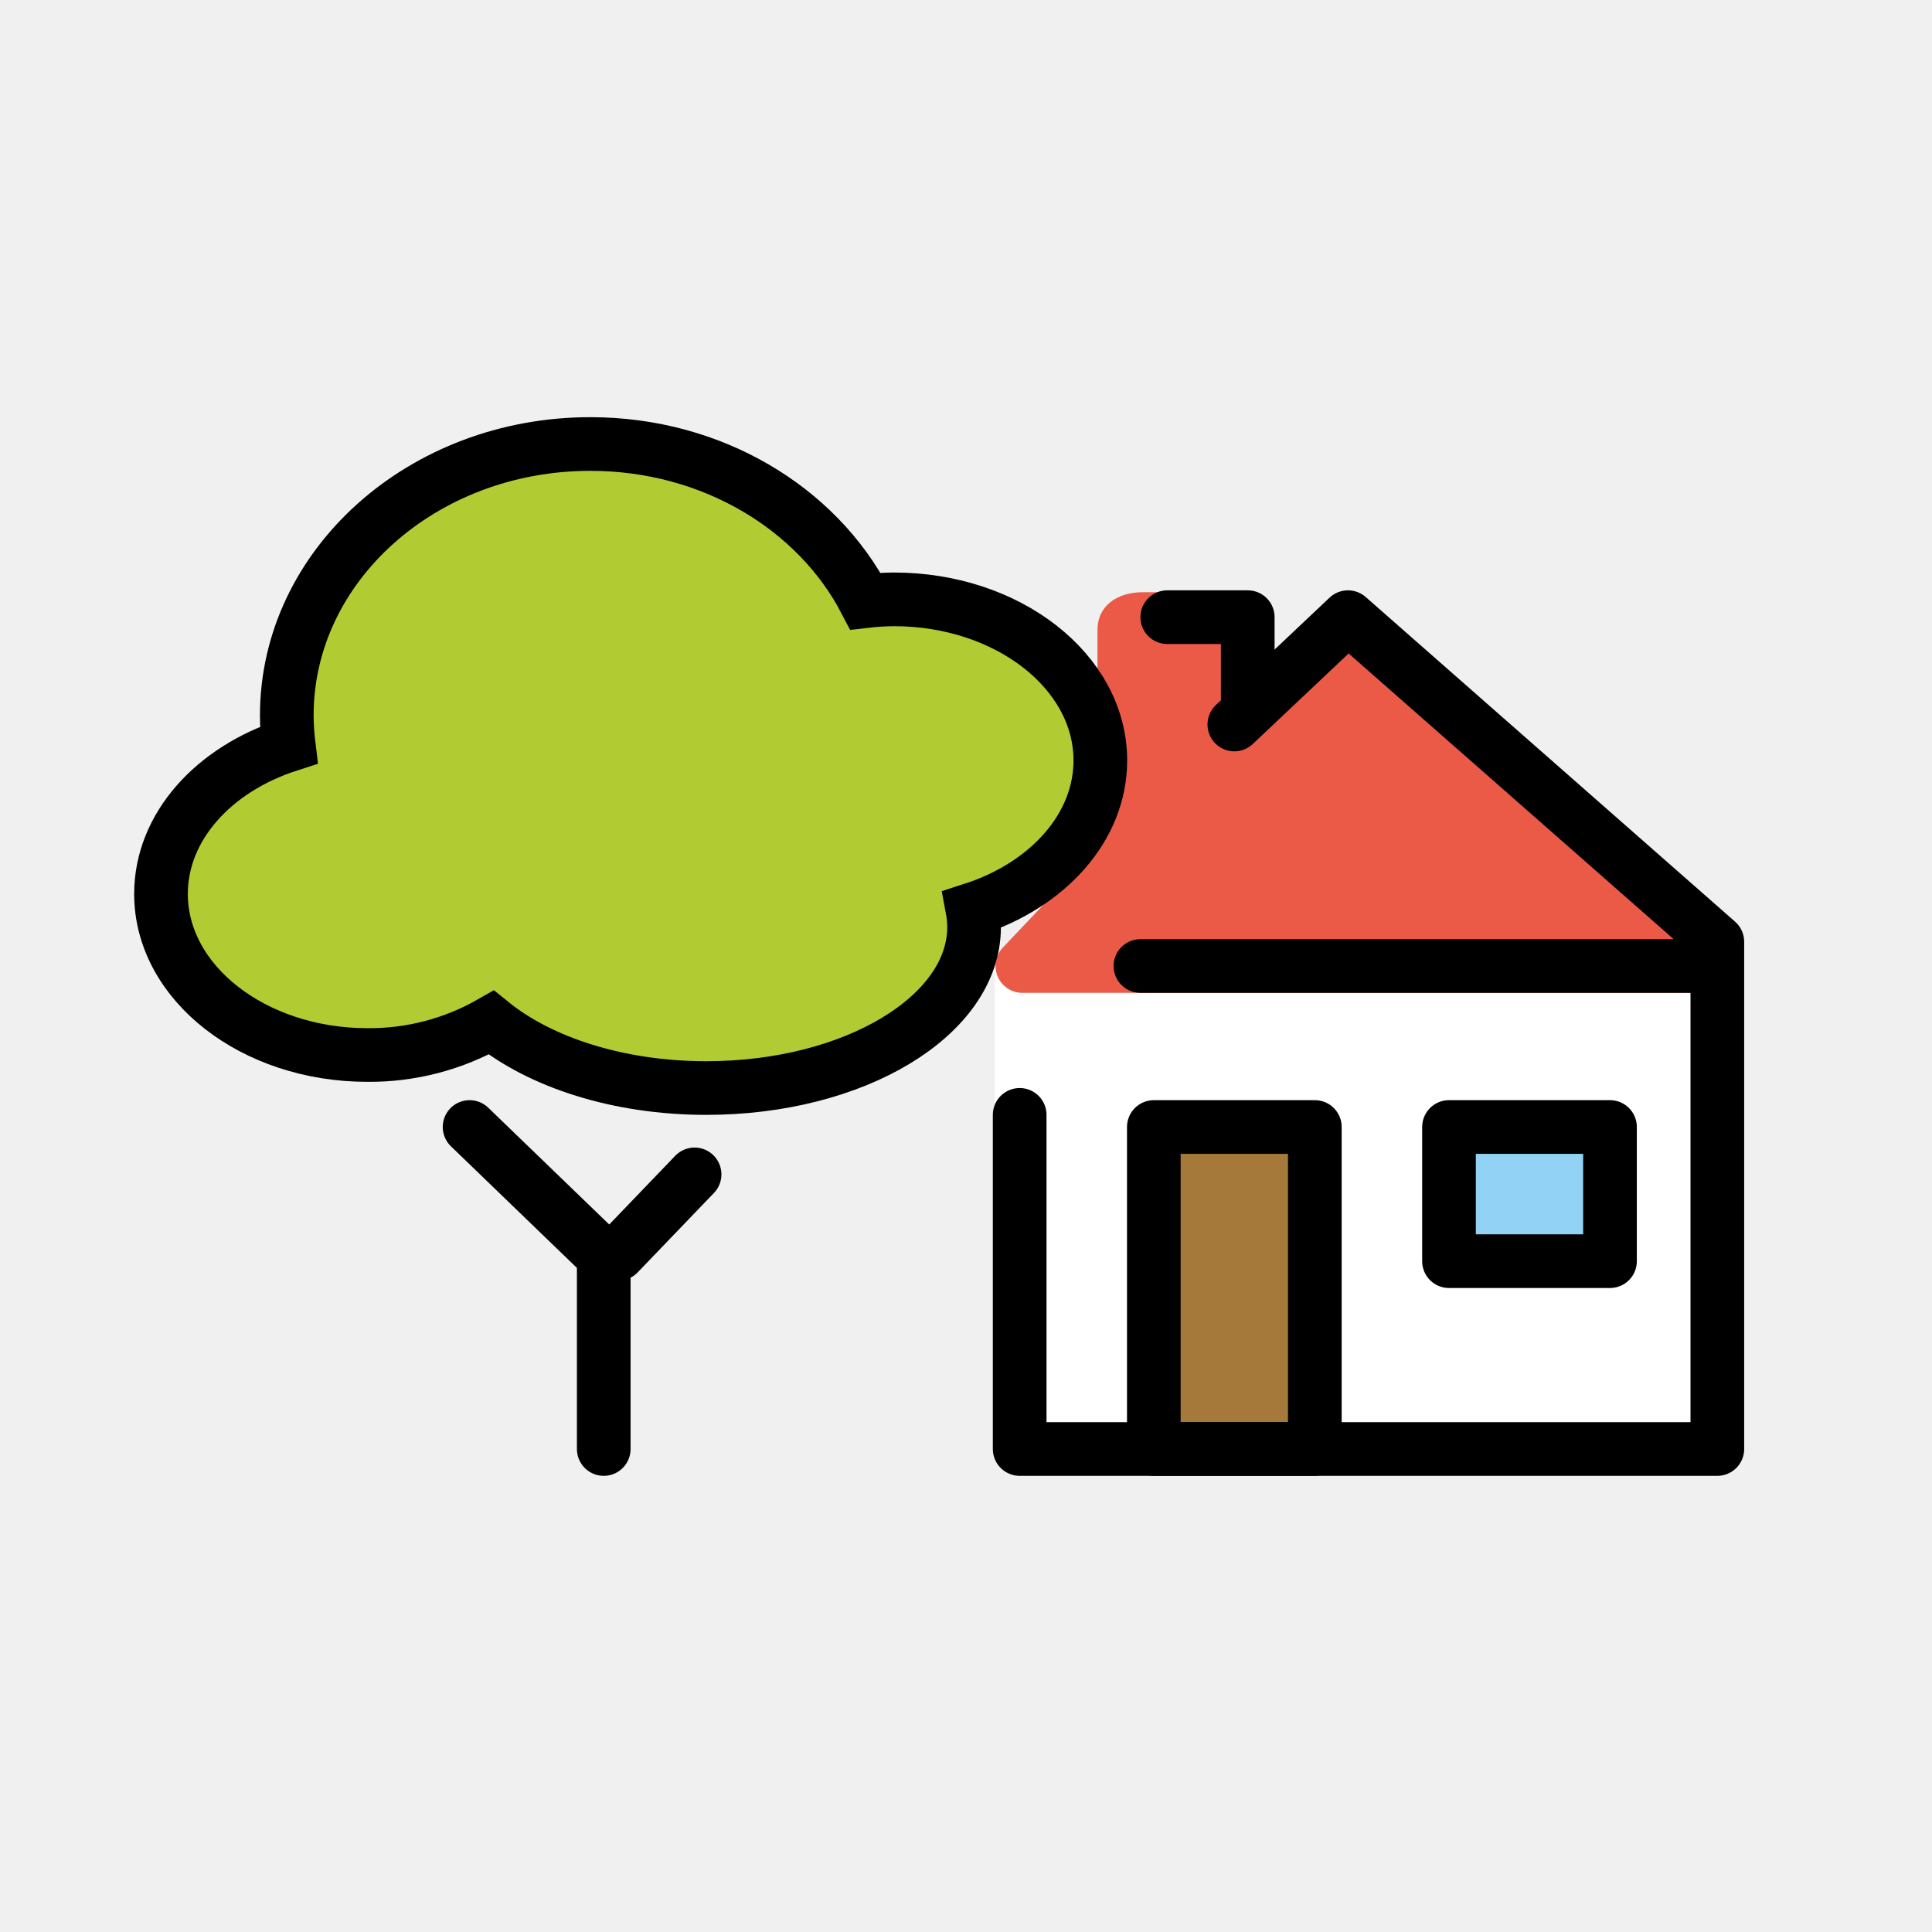
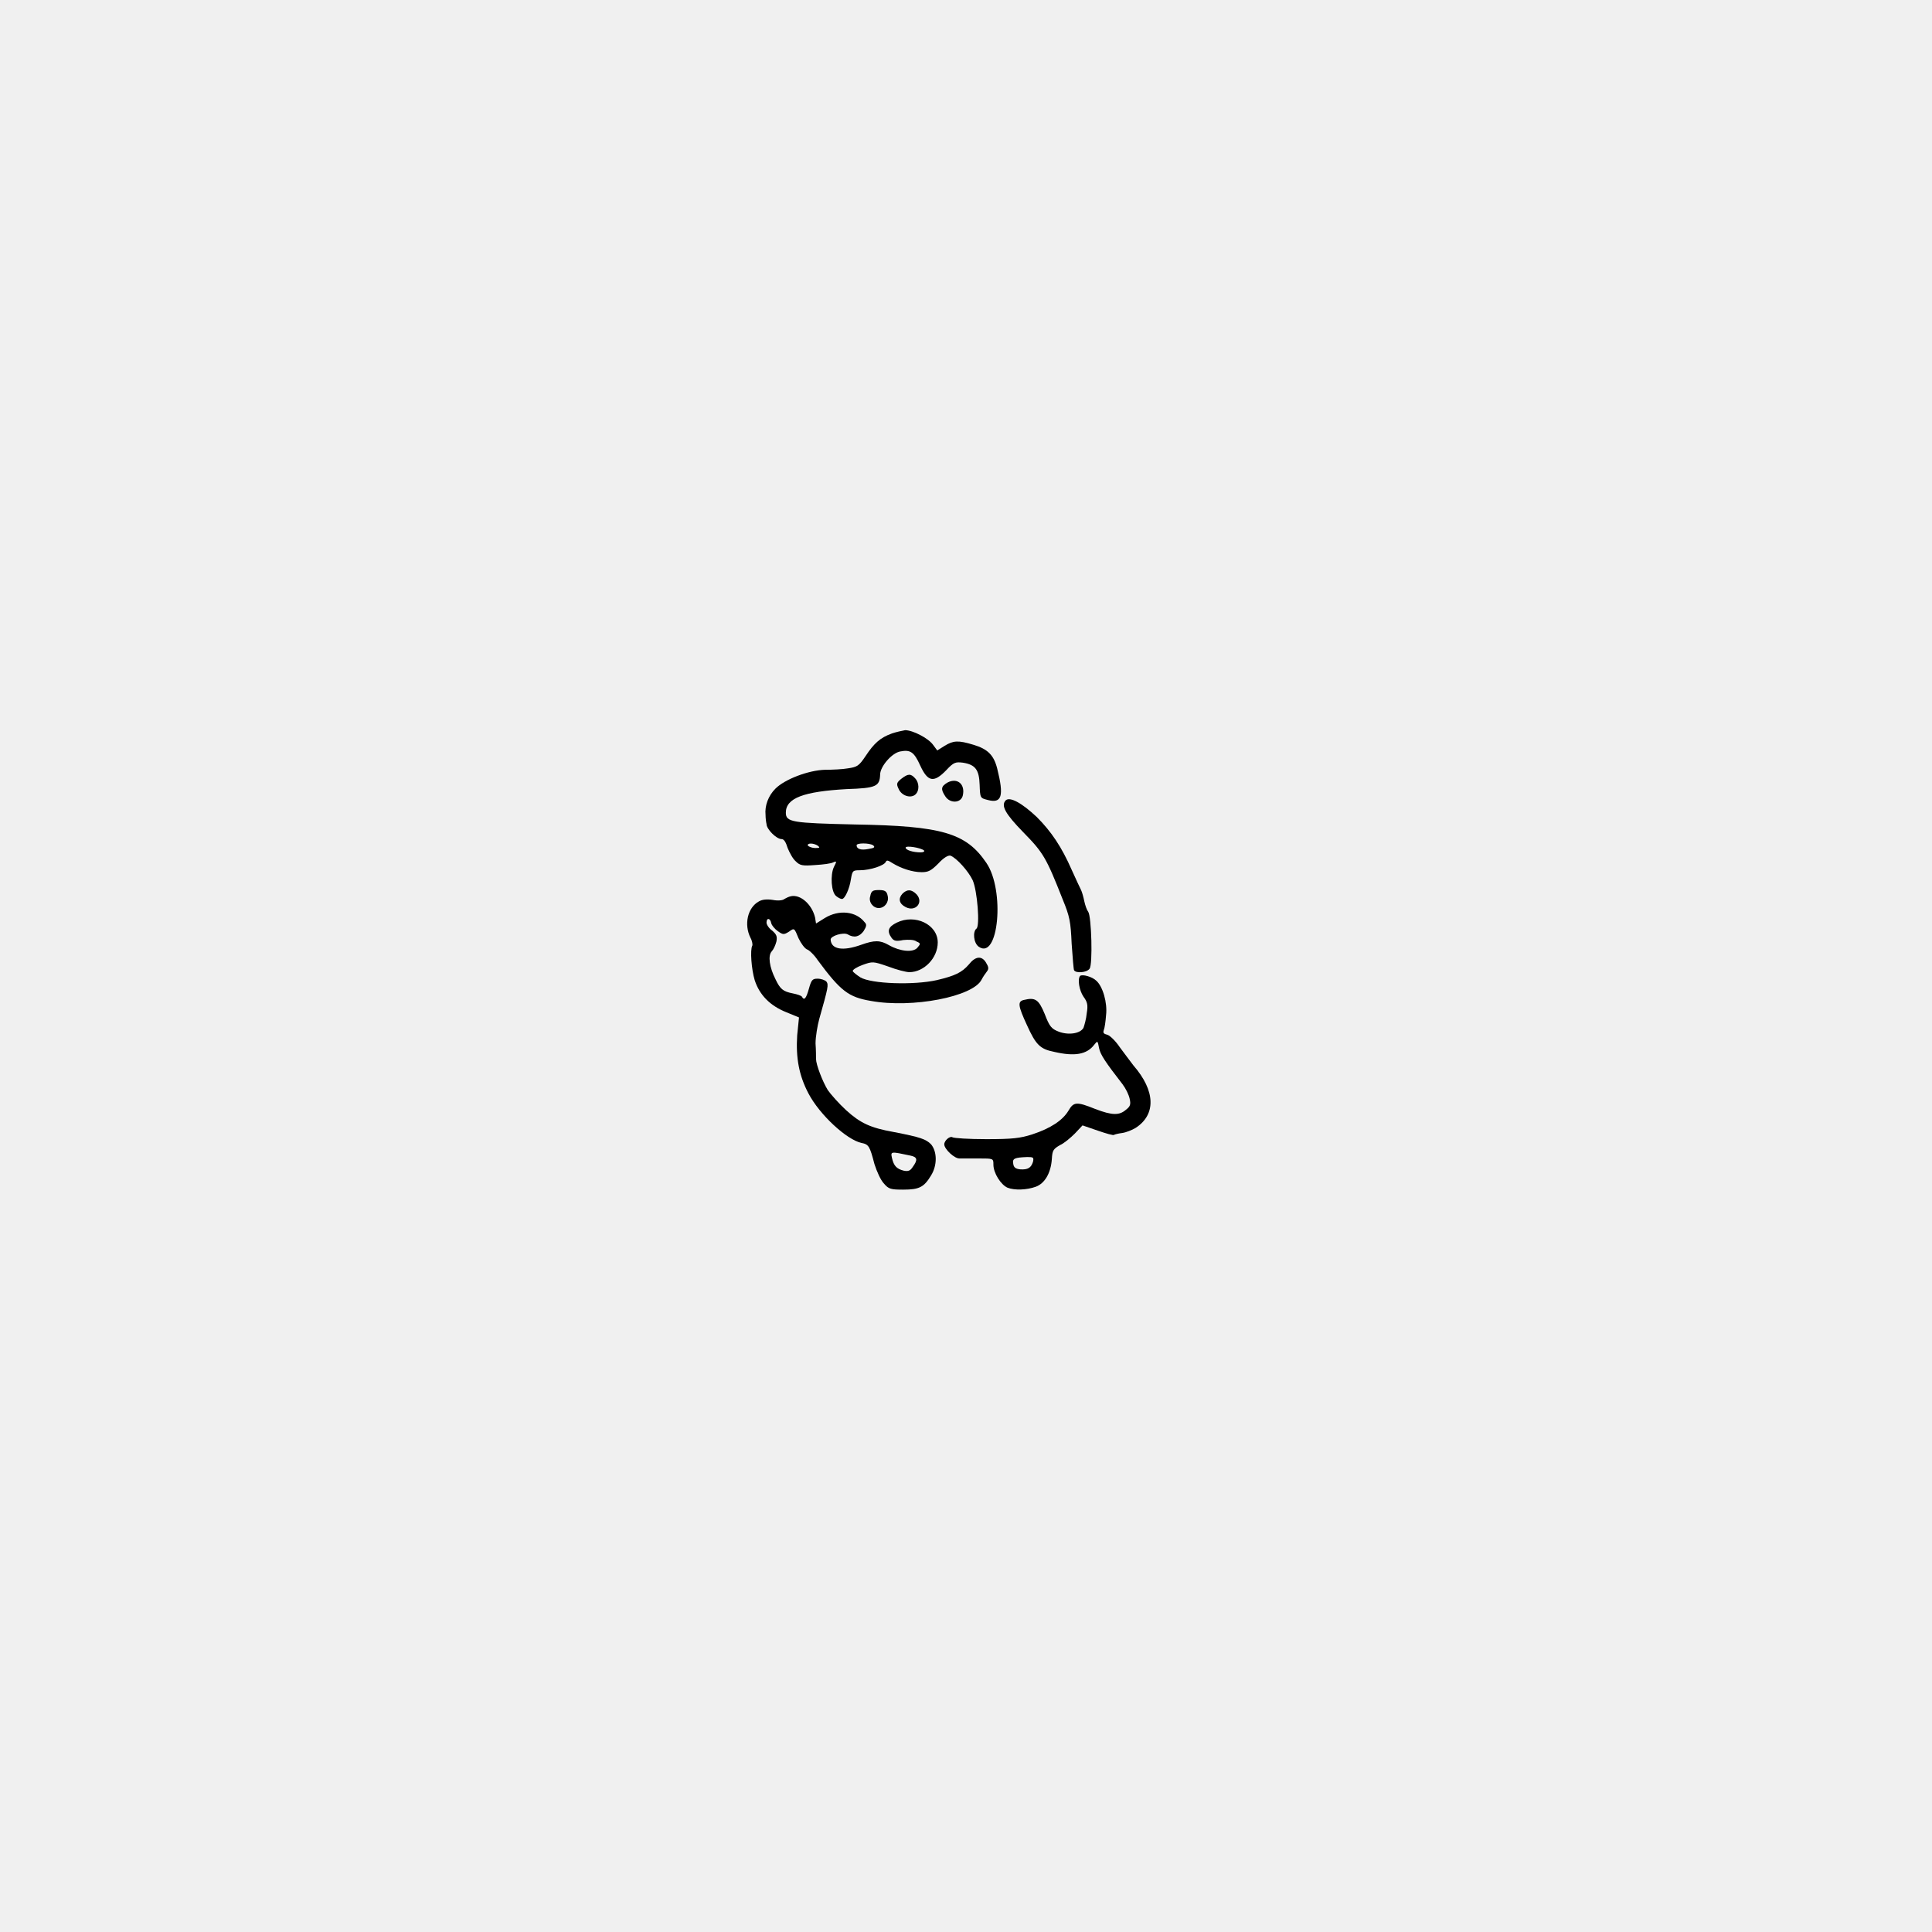
- <svg xmlns="http://www.w3.org/2000/svg" id="emoji" viewBox="0 0 72 72" version="1.1">
-   <g id="color">
-     <rect x="37.075" y="36.053" width="26.884" height="18.114" fill="#FFFFFF" />
-     <polygon fill="#EA5A47" stroke="#EA5A47" stroke-linecap="round" stroke-linejoin="round" stroke-miterlimit="10" stroke-width="2" points="50.235,23.2 38.1,36 63.5,36" />
-     <path fill="#EA5A47" d="M47.3,26l-6.4,6.059v-8.573c0-0.931,0.755-1.416,1.686-1.416h3.028 c0.931,0,1.686,0.485,1.686,1.416C47.3,23.486,47.3,26,47.3,26z" />
-     <rect x="43" y="42" width="6" height="12" fill="#A57939" />
-     <rect x="54" y="42" width="6" height="5" fill="#92D3F5" />
-     <path fill="#B1CC33" d="M41.006,28.339c0-3.312-3.445-6.003-7.694-6.003c-0.355,0.003-0.71,0.025-1.062,0.066 c-1.8-3.455-5.707-5.855-10.25-5.855c-6.248,0-11.312,4.529-11.312,10.114c0.001,0.369,0.025,0.738,0.07,1.104 C7.966,28.666,6,30.81,6,33.314c0,3.312,3.445,6.003,7.694,6.003c1.615,0.014,3.206-0.402,4.614-1.207 c1.818,1.477,4.726,2.438,8.015,2.438c5.511,0,9.978-2.688,9.978-6.003c-0.001-0.219-0.021-0.438-0.061-0.653 C39.036,32.99,41.006,30.845,41.006,28.339z" />
-   </g>
-   <g id="hair" />
-   <g id="skin" />
-   <g id="skin-shadow" />
-   <g id="line">
-     <polyline fill="none" stroke="#000000" stroke-linecap="round" stroke-linejoin="round" stroke-miterlimit="10" stroke-width="2" points="46,27 50.235,23 64,35.098 64,54 38,54 38,41.548" />
-     <rect x="43" y="42" width="6" height="12" fill="none" stroke="#000000" stroke-linecap="round" stroke-linejoin="round" stroke-miterlimit="10" stroke-width="2" />
-     <rect x="54" y="42" width="6" height="5" fill="none" stroke="#000000" stroke-linecap="round" stroke-linejoin="round" stroke-miterlimit="10" stroke-width="2" />
-     <polyline fill="none" stroke="#000000" stroke-linecap="round" stroke-linejoin="round" stroke-miterlimit="10" stroke-width="2" points="43.5,23 46.5,23 46.5,26" />
-     <path fill="none" stroke="#000000" stroke-miterlimit="10" stroke-width="2" d="M31.245,39.34" />
-     <polyline fill="none" stroke="#000000" stroke-linecap="round" stroke-linejoin="round" stroke-width="2" points="22.5,54 22.5,46.827 17.5,42" />
-     <line x1="23.041" x2="25.885" y1="46.727" y2="43.766" fill="none" stroke="#000000" stroke-linecap="round" stroke-linejoin="round" stroke-width="2" />
-     <path fill="none" stroke="#000000" stroke-linecap="round" stroke-miterlimit="10" stroke-width="2" d="M41.006,28.339 c0-3.312-3.445-6.003-7.694-6.003c-0.355,0.003-0.71,0.025-1.062,0.066c-1.8-3.455-5.707-5.855-10.25-5.855 c-6.248,0-11.312,4.529-11.312,10.114c0.001,0.369,0.025,0.738,0.07,1.104C7.966,28.666,6,30.81,6,33.314 c0,3.312,3.445,6.003,7.694,6.003c1.615,0.014,3.206-0.402,4.614-1.207c1.818,1.477,4.726,2.438,8.015,2.438 c5.511,0,9.978-2.688,9.978-6.003c-0.001-0.219-0.021-0.438-0.061-0.653 C39.036,32.99,41.006,30.845,41.006,28.339z" />
-     <line x1="63.5" x2="42.5" y1="36" y2="36" fill="none" stroke="#000000" stroke-linecap="round" stroke-linejoin="round" stroke-miterlimit="10" stroke-width="2" />
+ <svg xmlns="http://www.w3.org/2000/svg" width="16px" height="16px" viewBox="0 0 16 16" version="1.1">
+   <g id="surface1">
+     <path style=" stroke:none;fill-rule:nonzero;fill:rgb(0%,0%,0%);fill-opacity:1;" d="M 7.387 6.074 C 7.289 6.109 7.238 6.156 7.168 6.262 C 7.113 6.344 7.098 6.352 7.023 6.363 C 6.98 6.371 6.891 6.375 6.832 6.375 C 6.695 6.379 6.5 6.453 6.422 6.531 C 6.363 6.59 6.332 6.672 6.34 6.75 C 6.34 6.773 6.344 6.809 6.348 6.824 C 6.348 6.867 6.43 6.949 6.473 6.949 C 6.492 6.949 6.508 6.973 6.523 7.023 C 6.539 7.062 6.566 7.113 6.59 7.133 C 6.625 7.168 6.645 7.172 6.75 7.164 C 6.816 7.16 6.883 7.152 6.902 7.141 C 6.93 7.129 6.93 7.133 6.906 7.18 C 6.875 7.246 6.883 7.391 6.926 7.422 C 6.941 7.434 6.961 7.445 6.973 7.445 C 6.996 7.445 7.035 7.363 7.047 7.281 C 7.059 7.211 7.062 7.207 7.121 7.207 C 7.207 7.207 7.324 7.168 7.336 7.137 C 7.344 7.121 7.355 7.125 7.391 7.148 C 7.461 7.191 7.555 7.223 7.633 7.223 C 7.688 7.223 7.711 7.211 7.77 7.152 C 7.816 7.102 7.852 7.082 7.871 7.086 C 7.922 7.105 8.02 7.215 8.055 7.289 C 8.094 7.375 8.117 7.672 8.086 7.691 C 8.055 7.715 8.062 7.809 8.105 7.84 C 8.27 7.957 8.324 7.371 8.168 7.145 C 8 6.898 7.801 6.84 7.082 6.828 C 6.559 6.816 6.508 6.809 6.508 6.73 C 6.508 6.609 6.656 6.555 7.012 6.535 C 7.258 6.527 7.285 6.512 7.289 6.414 C 7.289 6.348 7.387 6.234 7.457 6.223 C 7.539 6.207 7.57 6.227 7.621 6.34 C 7.684 6.477 7.734 6.484 7.836 6.379 C 7.898 6.312 7.914 6.309 7.973 6.316 C 8.078 6.332 8.109 6.375 8.113 6.5 C 8.117 6.609 8.117 6.609 8.18 6.625 C 8.297 6.656 8.316 6.594 8.258 6.363 C 8.23 6.254 8.18 6.203 8.062 6.168 C 7.934 6.129 7.895 6.133 7.824 6.176 L 7.762 6.215 L 7.727 6.168 C 7.688 6.113 7.559 6.047 7.496 6.047 C 7.473 6.051 7.422 6.062 7.387 6.074 Z M 6.773 7.004 C 6.793 7.02 6.789 7.023 6.75 7.023 C 6.727 7.023 6.699 7.012 6.691 7.004 C 6.68 6.98 6.738 6.98 6.773 7.004 Z M 7.23 7 C 7.25 7.016 7.242 7.023 7.191 7.031 C 7.129 7.043 7.094 7.031 7.094 7 C 7.094 6.98 7.199 6.98 7.23 7 Z M 7.652 7.043 C 7.66 7.051 7.648 7.059 7.625 7.059 C 7.559 7.059 7.5 7.039 7.5 7.02 C 7.5 7 7.625 7.02 7.652 7.043 Z M 7.652 7.043 " />
+     <path style=" stroke:none;fill-rule:nonzero;fill:rgb(0%,0%,0%);fill-opacity:1;" d="M 7.465 6.449 C 7.426 6.48 7.422 6.492 7.441 6.531 C 7.465 6.59 7.539 6.613 7.578 6.582 C 7.617 6.551 7.613 6.48 7.578 6.445 C 7.543 6.406 7.52 6.406 7.465 6.449 Z M 7.465 6.449 " />
+     <path style=" stroke:none;fill-rule:nonzero;fill:rgb(0%,0%,0%);fill-opacity:1;" d="M 7.848 6.48 C 7.793 6.512 7.789 6.535 7.828 6.594 C 7.867 6.656 7.957 6.652 7.973 6.59 C 7.996 6.496 7.93 6.438 7.848 6.48 Z M 7.848 6.48 " />
+     <path style=" stroke:none;fill-rule:nonzero;fill:rgb(0%,0%,0%);fill-opacity:1;" d="M 8.328 6.629 C 8.289 6.672 8.324 6.738 8.473 6.891 C 8.641 7.062 8.664 7.102 8.801 7.449 C 8.859 7.59 8.867 7.633 8.875 7.816 C 8.883 7.93 8.891 8.031 8.895 8.035 C 8.91 8.062 9 8.055 9.023 8.023 C 9.051 7.992 9.039 7.586 9.012 7.551 C 9 7.535 8.988 7.5 8.98 7.465 C 8.973 7.43 8.961 7.387 8.953 7.371 C 8.945 7.355 8.91 7.281 8.875 7.203 C 8.793 7.016 8.707 6.887 8.586 6.766 C 8.465 6.652 8.363 6.594 8.328 6.629 Z M 8.328 6.629 " />
+     <path style=" stroke:none;fill-rule:nonzero;fill:rgb(0%,0%,0%);fill-opacity:1;" d="M 7.207 7.422 C 7.191 7.469 7.23 7.52 7.277 7.52 C 7.328 7.52 7.363 7.469 7.352 7.422 C 7.344 7.379 7.328 7.371 7.277 7.371 C 7.227 7.371 7.215 7.379 7.207 7.422 Z M 7.207 7.422 " />
+     <path style=" stroke:none;fill-rule:nonzero;fill:rgb(0%,0%,0%);fill-opacity:1;" d="M 7.473 7.402 C 7.438 7.441 7.445 7.484 7.5 7.512 C 7.582 7.555 7.652 7.473 7.59 7.406 C 7.547 7.363 7.512 7.363 7.473 7.402 Z M 7.473 7.402 " />
+     <path style=" stroke:none;fill-rule:nonzero;fill:rgb(0%,0%,0%);fill-opacity:1;" d="M 6.551 7.422 C 6.531 7.426 6.508 7.438 6.496 7.445 C 6.484 7.457 6.441 7.461 6.402 7.453 C 6.352 7.445 6.312 7.449 6.285 7.465 C 6.191 7.516 6.16 7.656 6.215 7.766 C 6.23 7.793 6.234 7.824 6.23 7.832 C 6.211 7.867 6.223 8.027 6.25 8.117 C 6.289 8.238 6.375 8.328 6.512 8.383 L 6.617 8.426 L 6.602 8.574 C 6.59 8.762 6.617 8.906 6.695 9.055 C 6.789 9.234 7.012 9.438 7.133 9.465 C 7.195 9.477 7.203 9.492 7.242 9.641 C 7.262 9.703 7.293 9.773 7.32 9.801 C 7.359 9.848 7.379 9.852 7.48 9.852 C 7.613 9.852 7.652 9.832 7.711 9.734 C 7.762 9.652 7.762 9.539 7.711 9.477 C 7.668 9.434 7.625 9.418 7.402 9.375 C 7.207 9.34 7.125 9.301 7.008 9.195 C 6.949 9.141 6.879 9.062 6.855 9.027 C 6.812 8.957 6.758 8.816 6.758 8.77 C 6.758 8.754 6.758 8.695 6.754 8.641 C 6.754 8.586 6.77 8.492 6.785 8.438 C 6.859 8.176 6.863 8.156 6.844 8.129 C 6.832 8.117 6.801 8.105 6.77 8.105 C 6.727 8.105 6.719 8.117 6.699 8.188 C 6.676 8.27 6.66 8.289 6.641 8.254 C 6.637 8.246 6.602 8.234 6.566 8.227 C 6.484 8.211 6.461 8.191 6.422 8.109 C 6.371 8.008 6.359 7.914 6.391 7.879 C 6.406 7.863 6.422 7.828 6.43 7.797 C 6.438 7.754 6.43 7.738 6.395 7.707 C 6.367 7.688 6.348 7.656 6.348 7.641 C 6.348 7.598 6.379 7.602 6.387 7.645 C 6.391 7.664 6.418 7.695 6.441 7.711 C 6.484 7.742 6.492 7.742 6.535 7.715 C 6.578 7.684 6.578 7.684 6.613 7.77 C 6.633 7.812 6.664 7.855 6.684 7.863 C 6.699 7.867 6.742 7.906 6.773 7.953 C 6.961 8.207 7.027 8.258 7.211 8.289 C 7.555 8.352 8.059 8.254 8.129 8.113 C 8.141 8.09 8.16 8.062 8.172 8.047 C 8.191 8.023 8.188 8.008 8.164 7.969 C 8.129 7.914 8.078 7.918 8.023 7.988 C 7.965 8.055 7.906 8.082 7.758 8.117 C 7.566 8.16 7.215 8.148 7.125 8.094 C 7.094 8.074 7.066 8.051 7.062 8.043 C 7.059 8.031 7.098 8.008 7.141 7.992 C 7.227 7.961 7.23 7.961 7.355 8.004 C 7.426 8.031 7.504 8.051 7.531 8.051 C 7.652 8.051 7.766 7.934 7.766 7.805 C 7.766 7.656 7.578 7.566 7.426 7.641 C 7.355 7.676 7.344 7.711 7.383 7.766 C 7.402 7.793 7.422 7.797 7.48 7.785 C 7.523 7.781 7.57 7.781 7.59 7.797 C 7.625 7.812 7.625 7.816 7.598 7.848 C 7.562 7.891 7.453 7.879 7.363 7.828 C 7.289 7.785 7.242 7.785 7.133 7.824 C 6.98 7.879 6.883 7.863 6.879 7.781 C 6.879 7.75 6.984 7.719 7.02 7.738 C 7.074 7.77 7.117 7.758 7.152 7.711 C 7.176 7.672 7.18 7.656 7.16 7.637 C 7.09 7.547 6.949 7.531 6.832 7.602 L 6.758 7.648 L 6.75 7.598 C 6.723 7.488 6.629 7.406 6.551 7.422 Z M 7.539 9.57 C 7.598 9.582 7.602 9.605 7.559 9.664 C 7.539 9.695 7.523 9.703 7.484 9.695 C 7.426 9.68 7.402 9.656 7.387 9.59 C 7.375 9.535 7.375 9.535 7.539 9.57 Z M 7.539 9.57 " />
+     <path style=" stroke:none;fill-rule:nonzero;fill:rgb(0%,0%,0%);fill-opacity:1;" d="M 8.945 8.082 C 8.922 8.109 8.938 8.203 8.973 8.254 C 9.004 8.297 9.012 8.32 9 8.391 C 8.996 8.438 8.98 8.492 8.973 8.512 C 8.945 8.562 8.844 8.574 8.766 8.543 C 8.707 8.52 8.691 8.5 8.652 8.398 C 8.602 8.277 8.574 8.258 8.48 8.281 C 8.426 8.293 8.43 8.328 8.504 8.488 C 8.578 8.652 8.613 8.688 8.73 8.711 C 8.898 8.75 9 8.734 9.062 8.652 C 9.09 8.617 9.09 8.617 9.102 8.68 C 9.113 8.734 9.152 8.793 9.297 8.98 C 9.324 9.016 9.348 9.066 9.355 9.098 C 9.367 9.148 9.359 9.164 9.324 9.191 C 9.27 9.238 9.211 9.238 9.07 9.184 C 8.914 9.121 8.891 9.125 8.848 9.199 C 8.801 9.277 8.703 9.344 8.547 9.395 C 8.449 9.426 8.387 9.434 8.168 9.434 C 8.023 9.434 7.898 9.426 7.887 9.418 C 7.867 9.406 7.82 9.445 7.82 9.477 C 7.82 9.516 7.906 9.598 7.949 9.594 C 7.969 9.594 8.039 9.594 8.109 9.594 C 8.227 9.594 8.227 9.594 8.227 9.645 C 8.227 9.715 8.289 9.812 8.344 9.836 C 8.402 9.859 8.504 9.855 8.578 9.828 C 8.652 9.801 8.703 9.715 8.711 9.598 C 8.715 9.527 8.723 9.516 8.777 9.484 C 8.812 9.469 8.867 9.422 8.902 9.387 L 8.965 9.32 L 9.09 9.363 C 9.16 9.387 9.223 9.406 9.227 9.398 C 9.23 9.395 9.262 9.387 9.293 9.383 C 9.324 9.379 9.375 9.359 9.406 9.34 C 9.574 9.23 9.57 9.035 9.387 8.824 C 9.359 8.789 9.309 8.719 9.273 8.672 C 9.242 8.625 9.195 8.578 9.172 8.57 C 9.141 8.562 9.133 8.555 9.141 8.531 C 9.148 8.516 9.156 8.461 9.16 8.406 C 9.172 8.305 9.133 8.168 9.078 8.121 C 9.047 8.09 8.965 8.066 8.945 8.082 Z M 8.555 9.621 C 8.539 9.672 8.512 9.688 8.449 9.684 C 8.41 9.68 8.395 9.668 8.391 9.637 C 8.383 9.594 8.402 9.586 8.508 9.582 C 8.559 9.582 8.562 9.586 8.555 9.621 Z M 8.555 9.621 " />
  </g>
</svg>
